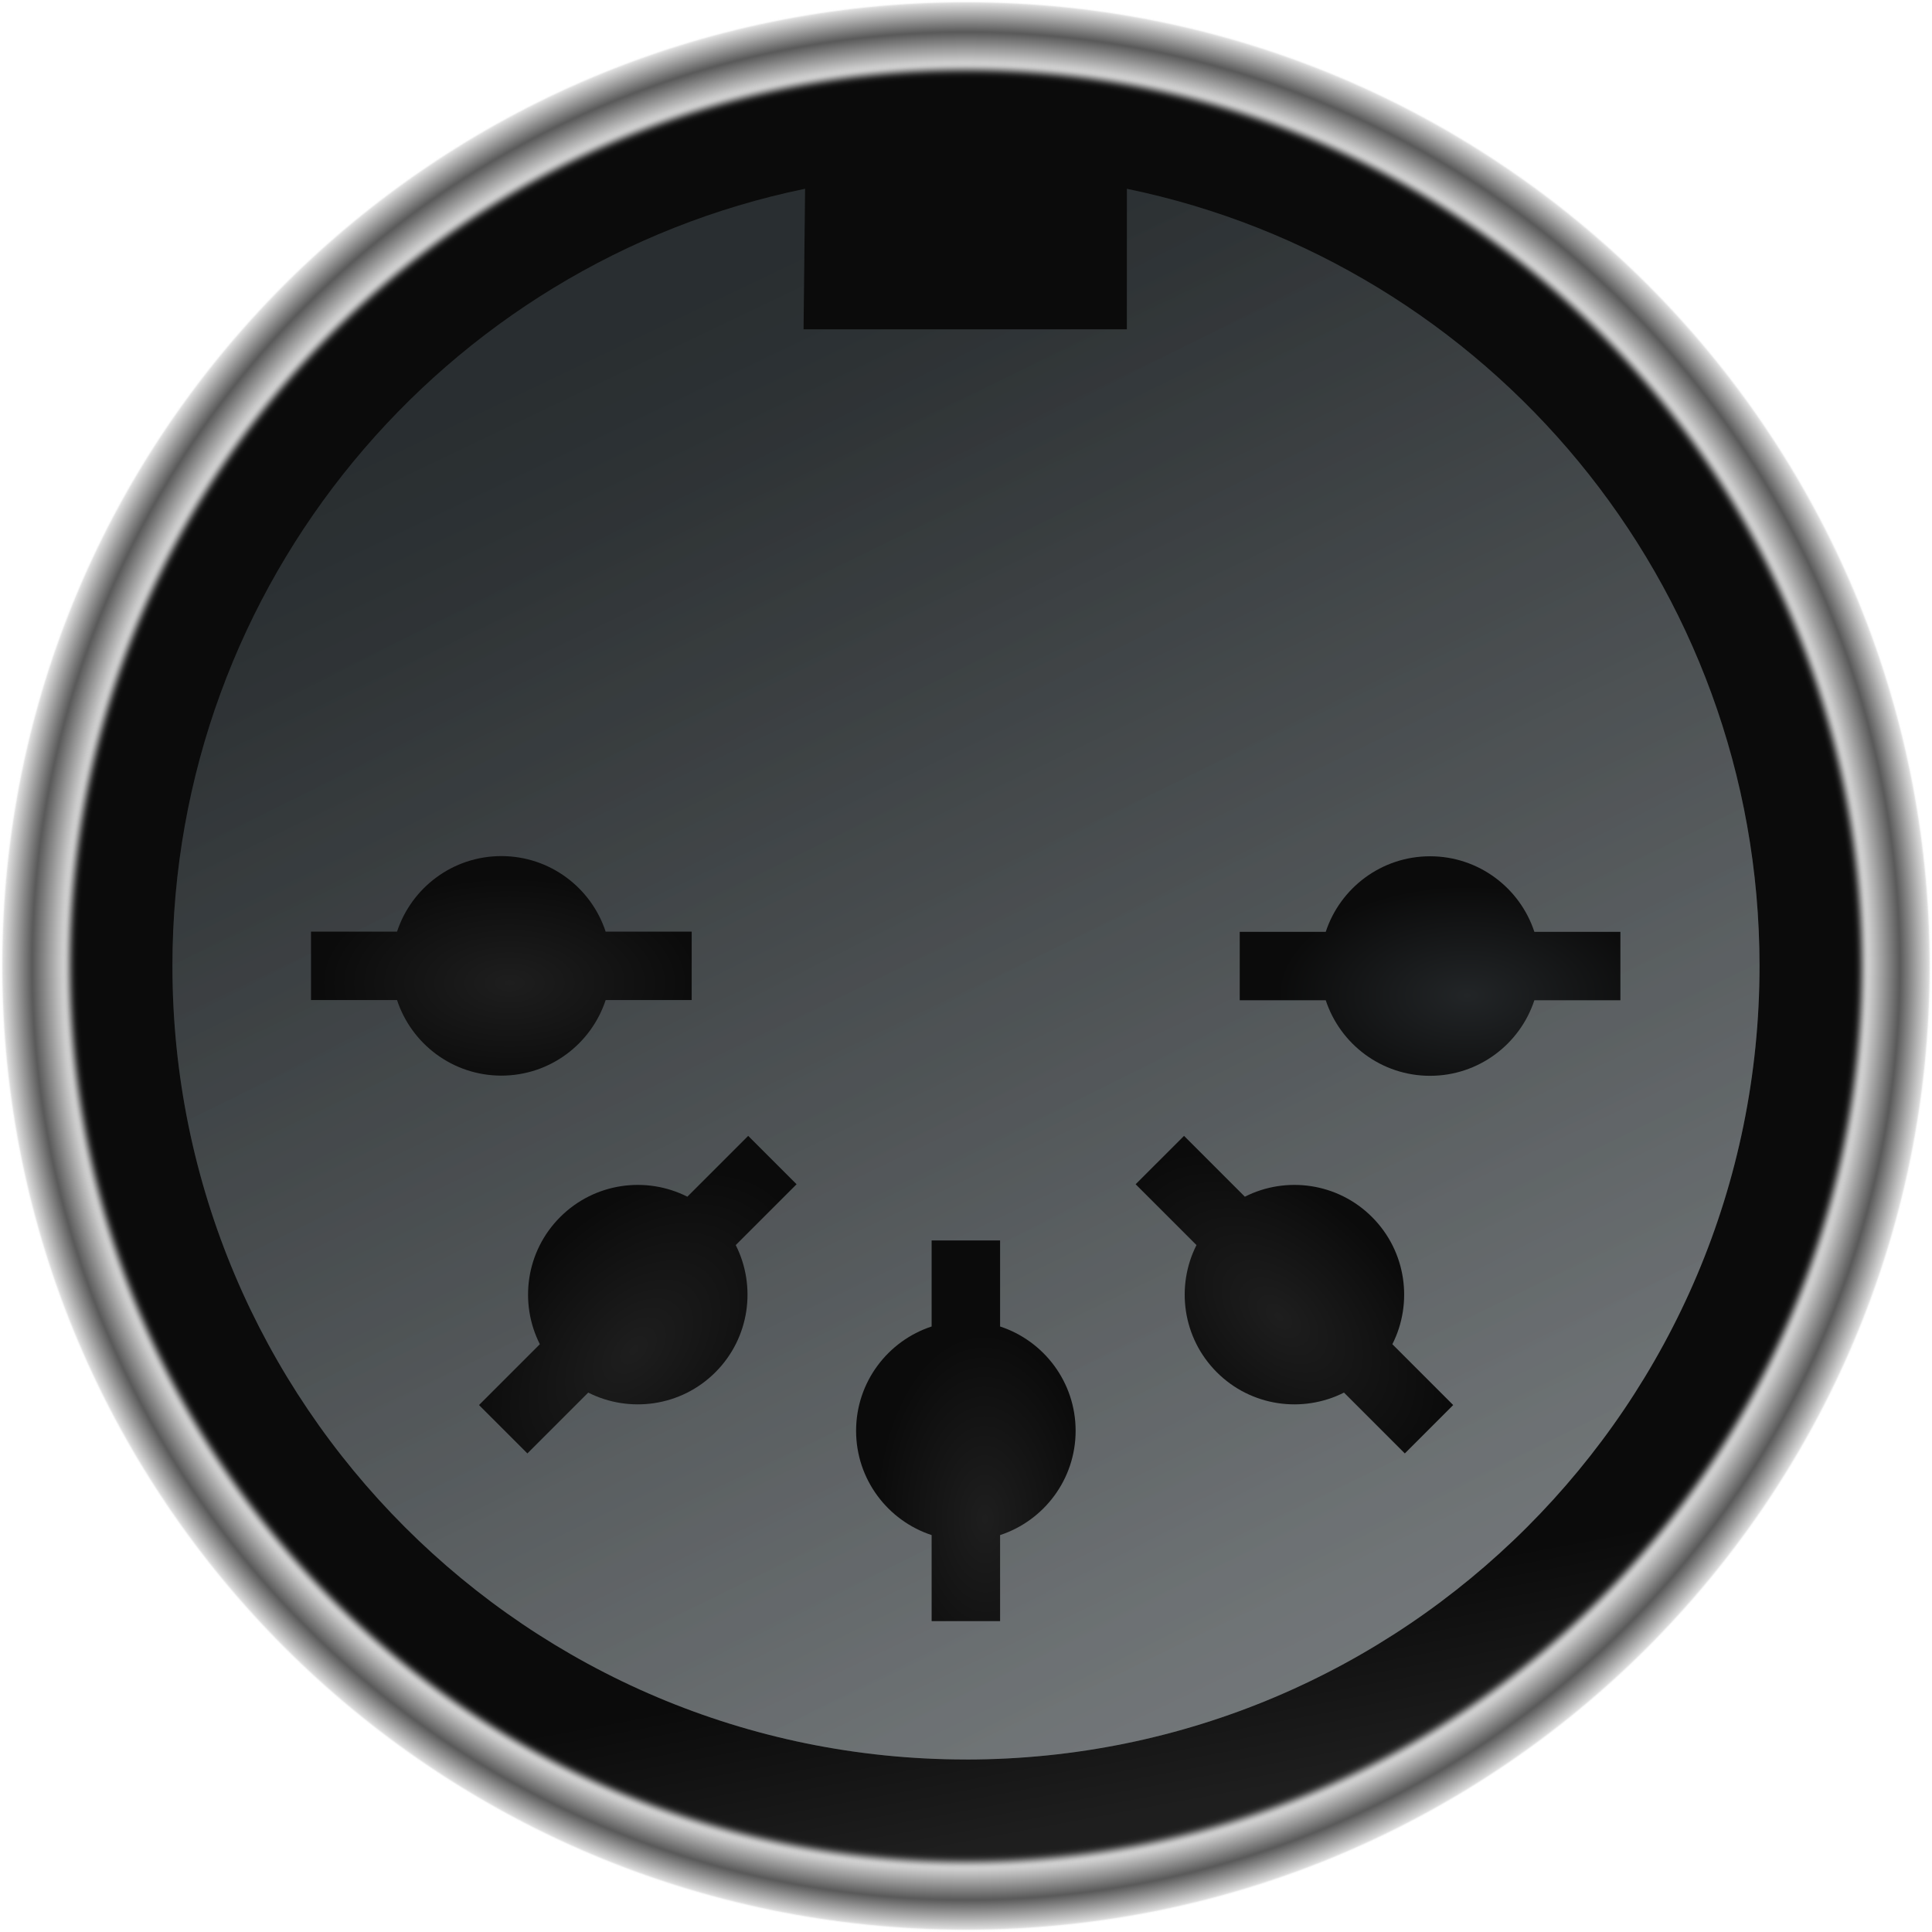
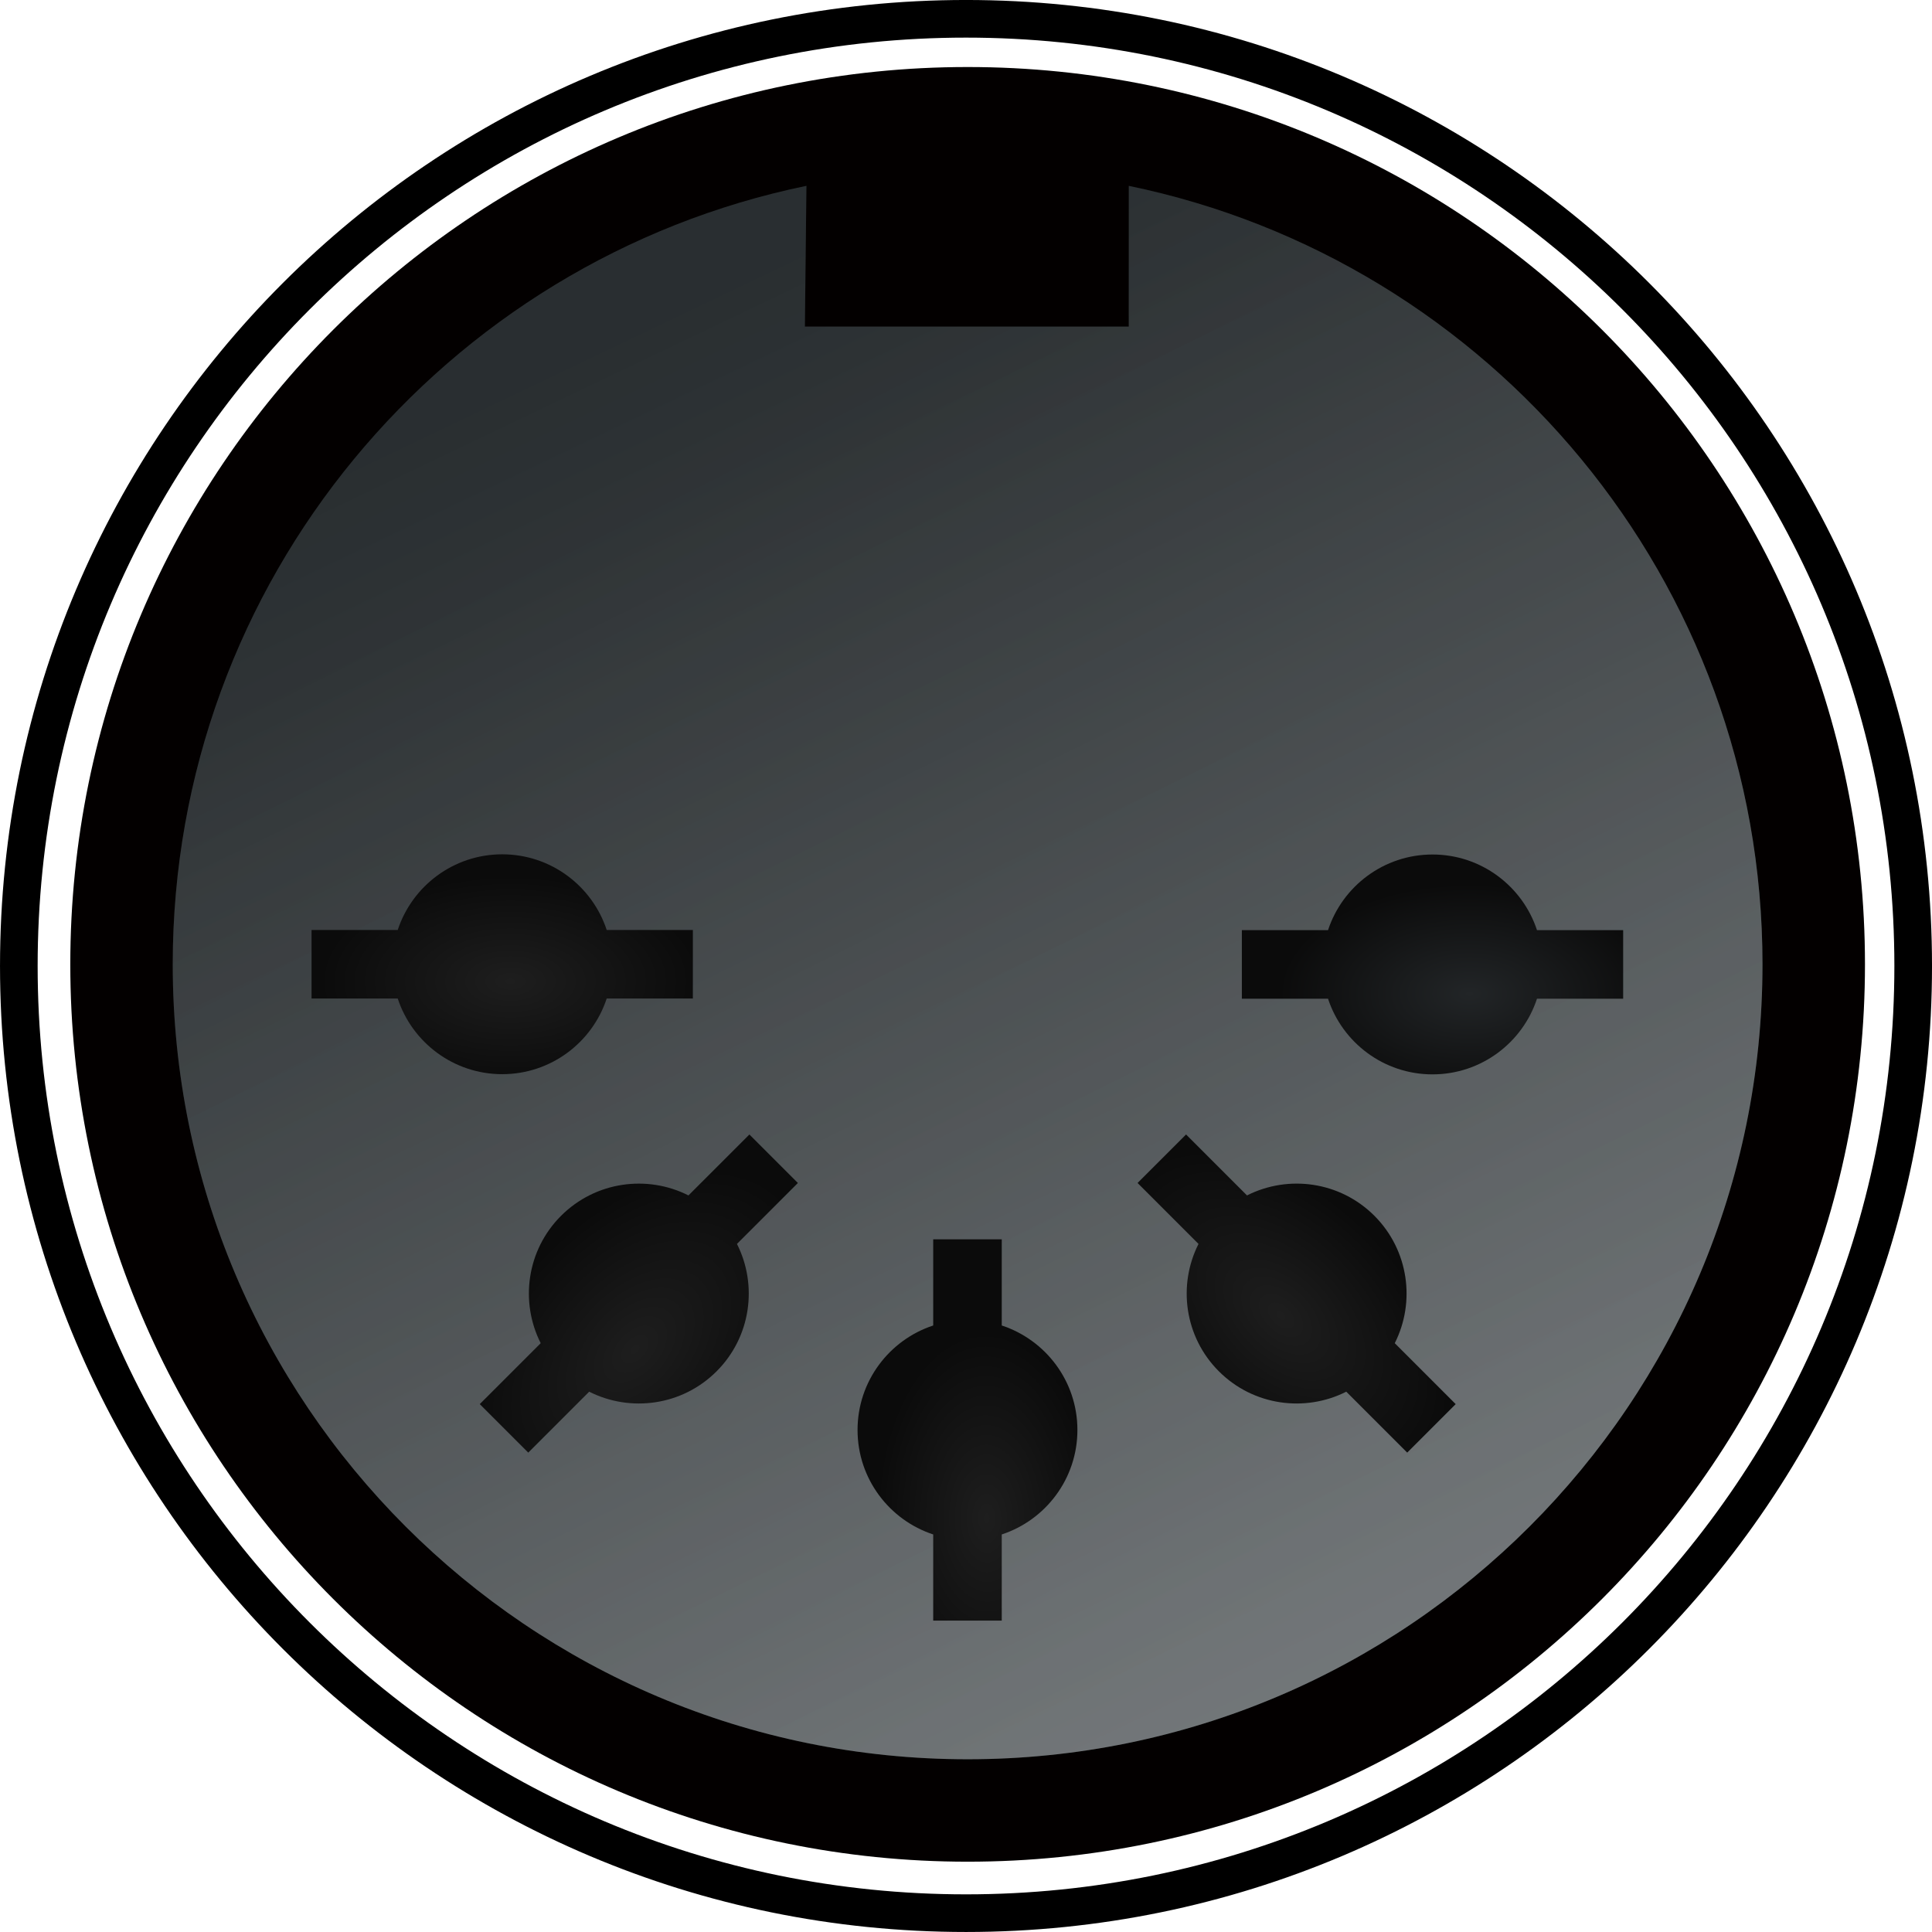
- <svg xmlns="http://www.w3.org/2000/svg" xmlns:xlink="http://www.w3.org/1999/xlink" version="1.0" width="50.436" height="50.437" viewBox="-9.302 -9.782 50.436 50.437" id="Layer_1" xml:space="preserve">
+ <svg xmlns="http://www.w3.org/2000/svg" xmlns:xlink="http://www.w3.org/1999/xlink" version="1.0" width="50" height="50" viewBox="-9.302 -9.782 50 50" id="Layer_1" xml:space="preserve">
  <defs id="defs4693">
    <linearGradient id="linearGradient4198">
      <stop id="stop4200" offset="0" style="stop-color:#222527;stop-opacity:1" />
      <stop id="stop4202" offset="1" style="stop-color:#0b0b0b;stop-opacity:1;" />
    </linearGradient>
    <linearGradient id="linearGradient4589">
      <stop id="stop4591" offset="0" style="stop-color:#000000;stop-opacity:1" />
      <stop style="stop-color:#d8d8d8;stop-opacity:1" offset="0.935" id="stop4635" />
      <stop style="stop-color:#595959;stop-opacity:1" offset="0.969" id="stop4597" />
      <stop id="stop4593" offset="1" style="stop-color:#e0e0e0;stop-opacity:1" />
    </linearGradient>
    <linearGradient id="linearGradient5082">
      <stop style="stop-color:#bbbfc2;stop-opacity:1" offset="0" id="stop4583" />
      <stop style="stop-color:#575d60;stop-opacity:1" offset="1" id="stop4585" />
    </linearGradient>
    <linearGradient id="linearGradient5016">
      <stop style="stop-color:#1e1e1e;stop-opacity:1;" offset="0" id="stop5018" />
      <stop style="stop-color:#0b0b0b;stop-opacity:1;" offset="1" id="stop5020" />
    </linearGradient>
    <linearGradient id="linearGradient4969">
      <stop style="stop-color:#5f6466;stop-opacity:1" offset="0" id="stop4971" />
      <stop style="stop-color:#181c1e;stop-opacity:1" offset="1" id="stop4973" />
    </linearGradient>
-     <radialGradient xlink:href="#linearGradient4198" id="radialGradient5030" cx="333.064" cy="229.407" fx="333.064" fy="229.407" r="43.625" gradientTransform="matrix(0.1139018,0,0,0.06568117,11.41448,385.3506)" gradientUnits="userSpaceOnUse" />
-     <radialGradient xlink:href="#linearGradient5016" id="radialGradient5038" cx="311.384" cy="156.431" fx="311.384" fy="156.431" r="36.394" gradientTransform="matrix(0.1044203,0.1000115,-0.06032796,0.06298737,21.35991,367.8091)" gradientUnits="userSpaceOnUse" />
-     <radialGradient xlink:href="#linearGradient5016" id="radialGradient5046" cx="222.264" cy="247.282" fx="222.264" fy="247.282" r="25.156" gradientTransform="matrix(0.1138945,-0.0012868,0.00218235,0.1931594,10.91105,366.6095)" gradientUnits="userSpaceOnUse" />
-     <radialGradient xlink:href="#linearGradient5016" id="radialGradient5054" cx="134.273" cy="140.663" fx="134.273" fy="140.663" r="36.394" gradientTransform="matrix(0.1038918,-0.1114232,0.06912235,0.06445013,3.924237,415.5781)" gradientUnits="userSpaceOnUse" />
-     <radialGradient xlink:href="#linearGradient5016" id="radialGradient5062" cx="113.576" cy="224.7" fx="113.576" fy="224.7" r="43.625" gradientTransform="matrix(0.1139018,0,0,0.06316427,11.41448,385.9006)" gradientUnits="userSpaceOnUse" />
-     <linearGradient xlink:href="#linearGradient5016" id="linearGradient5072" x1="279.33" y1="408.05" x2="271.312" y2="365.207" gradientUnits="userSpaceOnUse" gradientTransform="matrix(0.1139018,0,0,0.1139018,11.41448,374.8527)" />
-     <linearGradient xlink:href="#linearGradient5082" id="linearGradient5080" x1="313.062" y1="354.898" x2="178.058" y2="89.157" gradientUnits="userSpaceOnUse" gradientTransform="matrix(0.1139018,0,0,0.1139018,11.41448,374.8527)" />
-     <linearGradient xlink:href="#linearGradient4969" id="linearGradient5089" x1="397.586" y1="394.433" x2="224.214" y2="31.801" gradientUnits="userSpaceOnUse" gradientTransform="matrix(0.1139018,0,0,0.1139018,11.41448,374.8527)" />
-     <radialGradient xlink:href="#linearGradient4589" id="radialGradient4633" cx="36.268" cy="399.651" fx="36.268" fy="399.651" r="25.157" gradientTransform="matrix(1,0,0,1.000018,0,-0.00705337)" gradientUnits="userSpaceOnUse" />
-     <filter style="color-interpolation-filters:sRGB" id="filter4672" x="-0.001" width="1.002" y="-0.001" height="1.002">
-       <feGaussianBlur stdDeviation="0.025" id="feGaussianBlur4674" />
-     </filter>
-     <filter style="color-interpolation-filters:sRGB" id="filter4696" x="-0.005" width="1.01" y="-0.005" height="1.01">
-       <feGaussianBlur stdDeviation="0.094" id="feGaussianBlur4698" />
-     </filter>
+     <radialGradient xlink:href="#linearGradient4198" id="radialGradient5030" cx="333.064" cy="229.407" fx="333.064" fy="229.407" r="43.625" gradientTransform="matrix(0.1131078,0,0,0.06522219,11.41193,385.6267)" gradientUnits="userSpaceOnUse" />
+     <radialGradient xlink:href="#linearGradient5016" id="radialGradient5038" cx="311.384" cy="156.431" fx="311.384" fy="156.431" r="36.394" gradientTransform="matrix(0.1036924,0.09931265,-0.05990744,0.06254722,21.28803,368.2078)" gradientUnits="userSpaceOnUse" />
+     <radialGradient xlink:href="#linearGradient5016" id="radialGradient5046" cx="222.264" cy="247.282" fx="222.264" fy="247.282" r="25.156" gradientTransform="matrix(0.1131006,-0.00127781,0.00216714,0.1918096,10.91202,367.0166)" gradientUnits="userSpaceOnUse" />
+     <radialGradient xlink:href="#linearGradient5016" id="radialGradient5054" cx="134.273" cy="140.663" fx="134.273" fy="140.663" r="36.394" gradientTransform="matrix(0.1031676,-0.1106446,0.06864052,0.06399975,3.973902,415.643)" gradientUnits="userSpaceOnUse" />
+     <radialGradient xlink:href="#linearGradient5016" id="radialGradient5062" cx="113.576" cy="224.7" fx="113.576" fy="224.7" r="43.625" gradientTransform="matrix(0.1131078,0,0,0.06272288,11.41193,386.1729)" gradientUnits="userSpaceOnUse" />
+     <linearGradient xlink:href="#linearGradient5082" id="linearGradient5080" x1="313.062" y1="354.898" x2="178.058" y2="89.157" gradientUnits="userSpaceOnUse" gradientTransform="matrix(0.1131078,0,0,0.1131058,11.41193,375.2022)" />
+     <linearGradient xlink:href="#linearGradient4969" id="linearGradient5089" x1="397.586" y1="394.433" x2="224.214" y2="31.801" gradientUnits="userSpaceOnUse" gradientTransform="matrix(0.1131078,0,0,0.1131058,11.41193,375.2022)" />
  </defs>
-   <g id="layer4" transform="translate(4.4451779e-7,-404.5634)" />
-   <g id="layer1" style="display:inline" transform="translate(4.4451779e-7,-404.5634)" />
-   <g id="layer2" style="display:inline" transform="translate(4.4451779e-7,-404.5634)">
+   <g id="layer4" transform="translate(4.4451779e-7,-405)" />
+   <g id="layer1" style="display:inline" transform="translate(4.4451779e-7,-405)" />
+   <g id="layer2" style="display:inline" transform="translate(4.4451779e-7,-405)">
    <g id="g4661" transform="translate(-20.3517,20.34855)">
-       <path id="path4678-2" style="display:inline;fill:url(#radialGradient4633);fill-opacity:1;stroke:none;filter:url(#filter4672)" d="m 61.425,399.651 c 0,-13.894 -11.264,-25.158 -25.157,-25.158 -13.894,0 -25.158,11.263 -25.158,25.158 0,13.894 11.263,25.158 25.158,25.158 13.893,0 25.157,-11.264 25.157,-25.158 z" />
-       <path id="path4678" style="display:inline;fill:url(#linearGradient5072);fill-opacity:1;stroke:none;filter:url(#filter4696)" d="m 59.653,399.651 c 0,-12.916 -10.471,-23.386 -23.386,-23.386 -12.915,0 -23.386,10.47 -23.386,23.386 0,12.915 10.47,23.386 23.386,23.386 12.915,0 23.386,-10.471 23.386,-23.386 z" />
-       <path id="path4690" style="display:inline;fill:url(#linearGradient5089);fill-opacity:1;stroke:none" d="m 36.267,420.367 c 11.441,0 20.717,-9.276 20.717,-20.716 0,-10.001 -7.089,-18.347 -16.515,-20.289 l -0.001,3.668 -8.441,0 0.04,-3.669 c -9.427,1.942 -16.516,10.288 -16.516,20.289 2.28e-4,11.441 9.275,20.716 20.716,20.716 z" />
-       <path d="m 36.267,420.367 c 11.441,0 20.717,-9.276 20.717,-20.716 0,-10.001 -7.089,-18.347 -16.515,-20.289 l -0.001,3.668 -8.441,0 0.04,-3.669 c -9.427,1.942 -16.516,10.288 -16.516,20.289 2.28e-4,11.441 9.275,20.716 20.716,20.716 z" style="display:inline;opacity:0.279;fill:url(#linearGradient5080);fill-opacity:1;stroke:none" id="path5078" />
-       <path id="path4682-1" d="m 48.383,402.518 c 1.27,-9e-5 2.347,-0.828 2.723,-1.972 l 2.246,0 0,-1.787 -2.246,0 c -0.376,-1.144 -1.453,-1.972 -2.723,-1.972 -1.27,0 -2.347,0.828 -2.723,1.972 l -2.246,0 0,1.787 2.246,0 c 0.376,1.144 1.453,1.972 2.723,1.972 z" style="fill:url(#radialGradient5030);fill-opacity:1;stroke:none" />
-       <path style="fill:url(#radialGradient5038);fill-opacity:1;stroke:none" d="m 42.816,410.257 c 0.898,0.898 2.245,1.074 3.32,0.531 l 1.588,1.588 1.263,-1.263 -1.588,-1.588 c 0.544,-1.075 0.367,-2.422 -0.531,-3.32 -0.898,-0.898 -2.245,-1.075 -3.32,-0.531 l -1.588,-1.588 -1.263,1.263 1.588,1.588 c -0.543,1.074 -0.367,2.422 0.531,3.32 z" id="path4961" />
-       <path id="path4963" d="m 33.399,411.785 c 9.1e-5,1.27 0.828,2.347 1.972,2.723 l 0,2.246 1.787,0 0,-2.246 c 1.144,-0.376 1.972,-1.453 1.972,-2.723 0,-1.27 -0.828,-2.347 -1.972,-2.723 l 0,-2.246 -1.787,0 0,2.246 c -1.144,0.376 -1.972,1.453 -1.972,2.723 z" style="fill:url(#radialGradient5046);fill-opacity:1;stroke:none" />
-       <path style="fill:url(#radialGradient5054);fill-opacity:1;stroke:none" d="m 29.726,410.257 c 0.898,-0.898 1.074,-2.245 0.531,-3.32 l 1.588,-1.588 -1.263,-1.263 -1.588,1.588 c -1.075,-0.544 -2.422,-0.367 -3.32,0.531 -0.898,0.898 -1.075,2.245 -0.531,3.32 l -1.588,1.588 1.263,1.263 1.588,-1.588 c 1.074,0.543 2.422,0.367 3.32,-0.531 z" id="path4965" />
-       <path id="path4967" d="m 24.138,402.513 c 1.27,-9e-5 2.347,-0.828 2.723,-1.972 l 2.246,0 0,-1.787 -2.246,0 c -0.376,-1.144 -1.453,-1.972 -2.723,-1.972 -1.27,0 -2.347,0.828 -2.723,1.972 l -2.246,0 0,1.787 2.246,0 c 0.376,1.144 1.453,1.972 2.723,1.972 z" style="fill:url(#radialGradient5062);fill-opacity:1;stroke:none" />
+       <path id="path4678-2" style="display:inline;fill:none;fill-opacity:1;stroke:#000000;stroke-width:0.974;stroke-opacity:1" d="m 60.563,399.869 c 0,-13.538 -10.975,-24.513 -24.513,-24.513 -13.538,0 -24.513,10.975 -24.513,24.513 0,13.537 10.975,24.513 24.513,24.513 13.537,0 24.513,-10.976 24.513,-24.513 z" />
+       <path id="path4678" style="display:inline;fill:#030000;fill-opacity:1;stroke:none;stroke-width:0.993" d="m 59.315,399.827 c 0,-12.826 -10.398,-23.223 -23.223,-23.223 -12.825,0 -23.223,10.397 -23.223,23.223 0,12.825 10.397,23.223 23.223,23.223 12.825,0 23.223,-10.398 23.223,-23.223 z" />
+       <path id="path4690" style="display:inline;fill:url(#linearGradient5089);fill-opacity:1;stroke:none;stroke-width:0.993" d="m 36.091,420.399 c 11.361,0 20.572,-9.211 20.572,-20.572 0,-9.931 -7.039,-18.219 -16.4,-20.147 l -0.001,3.642 h -8.382 l 0.04,-3.643 C 22.559,381.608 15.52,389.896 15.52,399.827 c 2.26e-4,11.361 9.21,20.572 20.572,20.572 z" />
+       <path d="m 36.091,420.399 c 11.361,0 20.572,-9.211 20.572,-20.572 0,-9.931 -7.039,-18.219 -16.4,-20.147 l -0.001,3.642 h -8.382 l 0.04,-3.643 C 22.559,381.608 15.52,389.896 15.52,399.827 c 2.26e-4,11.361 9.21,20.572 20.572,20.572 z" style="display:inline;opacity:0.279;fill:url(#linearGradient5080);fill-opacity:1;stroke:none;stroke-width:0.993" id="path5078" />
+       <path id="path4682-1" d="m 48.123,402.674 c 1.261,-9e-5 2.331,-0.822 2.704,-1.958 h 2.23 v -1.774 h -2.23 c -0.373,-1.136 -1.443,-1.958 -2.704,-1.958 -1.261,0 -2.331,0.822 -2.704,1.958 h -2.23 v 1.774 h 2.23 c 0.373,1.136 1.443,1.958 2.704,1.958 z" style="fill:url(#radialGradient5030);fill-opacity:1;stroke:none;stroke-width:0.993" />
+       <path style="fill:url(#radialGradient5038);fill-opacity:1;stroke:none;stroke-width:0.993" d="m 42.594,410.359 c 0.892,0.892 2.23,1.067 3.297,0.527 l 1.577,1.577 1.255,-1.255 -1.577,-1.577 c 0.54,-1.067 0.364,-2.405 -0.527,-3.297 -0.892,-0.892 -2.23,-1.067 -3.297,-0.527 l -1.577,-1.577 -1.255,1.255 1.577,1.577 c -0.54,1.067 -0.365,2.405 0.527,3.297 z" id="path4961" />
+       <path id="path4963" d="m 33.243,411.877 c 9e-5,1.261 0.822,2.331 1.958,2.704 v 2.23 h 1.774 v -2.23 c 1.136,-0.373 1.958,-1.443 1.958,-2.704 0,-1.261 -0.822,-2.331 -1.958,-2.704 v -2.23 h -1.774 v 2.23 c -1.136,0.373 -1.958,1.443 -1.958,2.704 z" style="fill:url(#radialGradient5046);fill-opacity:1;stroke:none;stroke-width:0.993" />
+       <path style="fill:url(#radialGradient5054);fill-opacity:1;stroke:none;stroke-width:0.993" d="m 29.595,410.359 c 0.892,-0.892 1.067,-2.23 0.527,-3.297 l 1.577,-1.577 -1.255,-1.255 -1.577,1.577 c -1.067,-0.54 -2.405,-0.364 -3.297,0.527 -0.892,0.892 -1.067,2.23 -0.527,3.297 l -1.577,1.577 1.255,1.255 1.577,-1.577 c 1.067,0.54 2.405,0.365 3.297,-0.527 z" id="path4965" />
+       <path id="path4967" d="m 24.047,402.669 c 1.261,-8e-5 2.331,-0.822 2.704,-1.958 h 2.23 v -1.774 h -2.23 c -0.373,-1.136 -1.443,-1.958 -2.704,-1.958 -1.261,0 -2.331,0.822 -2.704,1.958 h -2.23 v 1.774 h 2.23 c 0.373,1.136 1.443,1.958 2.704,1.958 z" style="fill:url(#radialGradient5062);fill-opacity:1;stroke:none;stroke-width:0.993" />
    </g>
  </g>
-   <g id="layer3" style="display:none" transform="translate(4.4451779e-7,-404.5634)">
+   <g id="layer3" style="display:none" transform="translate(4.4451779e-7,-405)">
    <path d="m 299.48,217.715 c 0,13.893 11.262,25.148 25.15,25.148 13.895,0 25.149,-11.258 25.149,-25.148 0,-13.883 -11.257,-25.146 -25.149,-25.146 -13.89,0.001 -25.15,11.263 -25.15,25.146 z" style="display:inline;fill:none;stroke:#000000;stroke-width:5" id="path4680" />
    <path d="m 86.613,217.715 c 0,13.893 11.262,25.148 25.151,25.148 13.894,0 25.151,-11.258 25.151,-25.148 0,-13.883 -11.257,-25.146 -25.151,-25.146 -13.889,0.001 -25.151,11.263 -25.151,25.146 z" style="display:inline;fill:none;stroke:#000000;stroke-width:5" id="path4682" />
    <path d="m 125.158,124.685 c -9.82,9.82 -9.82,25.746 0.005,35.566 9.821,9.826 25.74,9.826 35.566,0 9.814,-9.815 9.82,-25.741 -0.005,-35.561 -9.821,-9.825 -25.746,-9.825 -35.566,-0.005 z" style="display:inline;fill:none;stroke:#000000;stroke-width:5" id="path4684" />
    <path d="m 218.197,86.157 c -13.888,0 -25.15,11.262 -25.145,25.15 -0.005,13.894 11.251,25.151 25.148,25.151 13.877,0 25.143,-11.257 25.143,-25.151 0,-13.888 -11.257,-25.15 -25.146,-25.15 z" style="display:inline;fill:none;stroke:#000000;stroke-width:5" id="path4686" />
    <path d="m 311.227,124.702 c -9.814,-9.821 -25.745,-9.821 -35.562,0.005 -9.831,9.82 -9.831,25.739 -0.005,35.565 9.815,9.815 25.74,9.821 35.562,-0.005 9.825,-9.821 9.825,-25.746 0.005,-35.565 z" style="display:inline;fill:none;stroke:#000000;stroke-width:5" id="path4688" />
  </g>
</svg>
